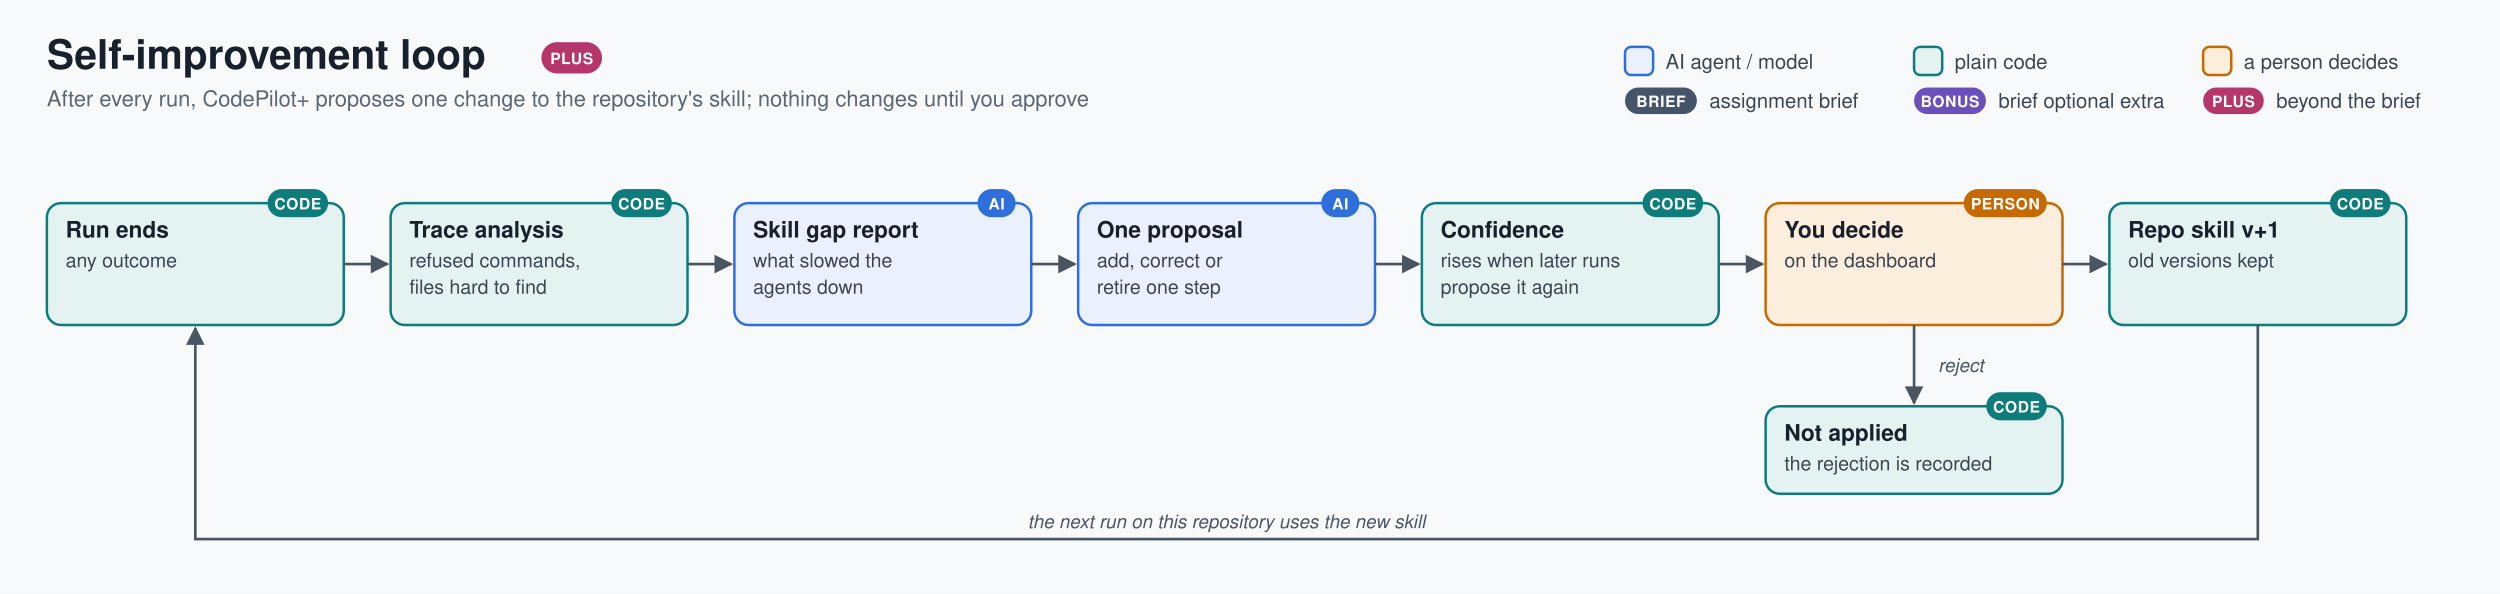
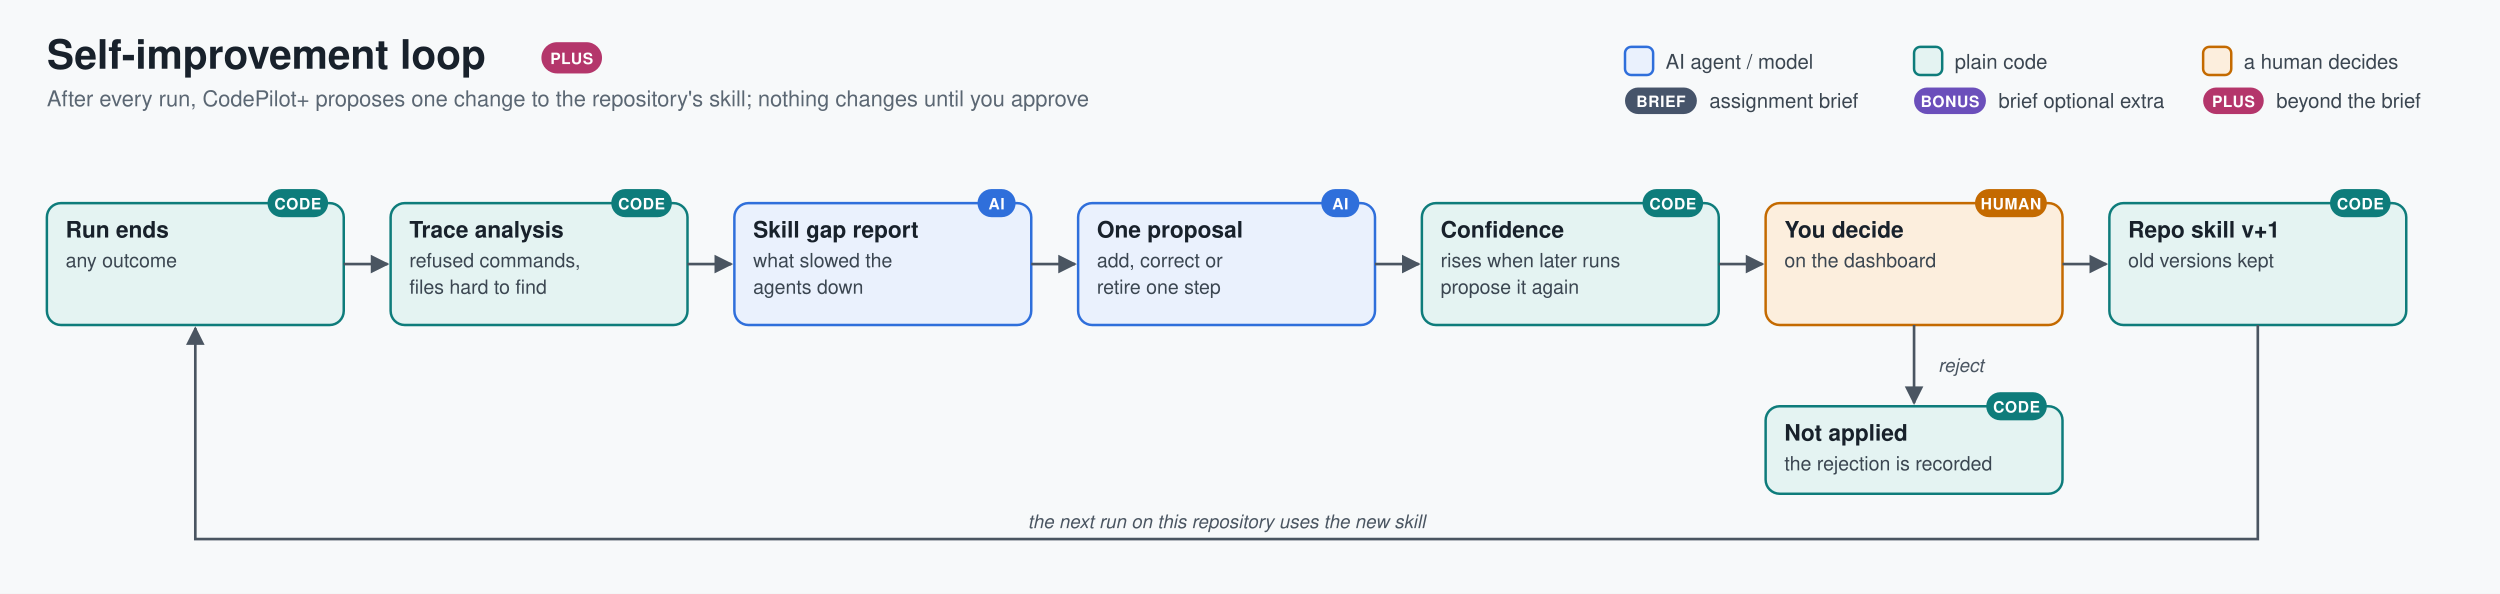
<svg xmlns="http://www.w3.org/2000/svg" viewBox="0 0 1600 380" width="1600" height="380" font-family="-apple-system, 'Segoe UI', Helvetica, Arial, sans-serif">
  <defs>
    <marker id="ah" viewBox="0 0 10 10" refX="9" refY="5" markerWidth="7" markerHeight="7" orient="auto-start-reverse">
      <path d="M0,0 L10,5 L0,10 z" fill="#4A5561" />
    </marker>
    <style>
.h1{font-size:26px;font-weight:700;fill:#18212B} .sub{font-size:14px;fill:#5B6773}
.t{font-size:14.5px;font-weight:650;fill:#18212B} .s{font-size:12.5px;fill:#3B4651}
.f{font-size:13.5px;font-weight:650;fill:#5B6773} .tag{font-size:10px;font-weight:700;fill:#fff;letter-spacing:.04em}
.al{font-size:12px;fill:#4A5561;font-style:italic} .lg{font-size:13px;fill:#3B4651}
</style>
  </defs>
  <rect width="1600" height="380" fill="#F7F9FA" />
  <text x="30" y="44" class="h1">Self-improvement loop</text>
  <rect x="346.5" y="27" width="38.8" height="20" rx="10" fill="#B4366B" />
  <text x="365.9" y="41" class="tag" text-anchor="middle">PLUS</text>
  <text x="30" y="68" class="sub">After every run, CodePilot+ proposes one change to the repository's skill; nothing changes until you approve</text>
  <rect x="1040" y="30" width="18" height="18" rx="4" fill="#EAF1FD" stroke="#2F6FDB" stroke-width="1.6" />
  <text x="1066" y="44" class="lg">AI agent / model</text>
  <rect x="1225" y="30" width="18" height="18" rx="4" fill="#E4F3F2" stroke="#0E7C7B" stroke-width="1.6" />
  <text x="1251" y="44" class="lg">plain code</text>
  <rect x="1410" y="30" width="18" height="18" rx="4" fill="#FCEEDD" stroke="#C46A00" stroke-width="1.6" />
-   <text x="1436" y="44" class="lg">a person decides</text>
+   <text x="1436" y="44" class="lg">a human decides</text>
  <rect x="1040" y="56" width="46.0" height="17" rx="8.5" fill="#46546A" />
  <text x="1063.0" y="68.5" class="tag" text-anchor="middle">BRIEF</text>
  <text x="1094.0" y="69" class="lg">assignment brief</text>
  <rect x="1225" y="56" width="46.0" height="17" rx="8.5" fill="#6B4FBB" />
  <text x="1248.0" y="68.5" class="tag" text-anchor="middle">BONUS</text>
  <text x="1279.0" y="69" class="lg">brief optional extra</text>
  <rect x="1410" y="56" width="38.8" height="17" rx="8.5" fill="#B4366B" />
  <text x="1429.4" y="68.5" class="tag" text-anchor="middle">PLUS</text>
  <text x="1456.8" y="69" class="lg">beyond the brief</text>
  <rect x="30" y="130" width="190" height="78" rx="9" fill="#E4F3F2" stroke="#0E7C7B" stroke-width="1.6" />
  <text x="42" y="152" class="t">Run ends</text>
  <rect x="171.2" y="121" width="38.8" height="18" rx="9" fill="#0E7C7B" />
  <text x="190.6" y="134" class="tag" text-anchor="middle">CODE</text>
  <text x="42" y="171" class="s">any outcome</text>
  <rect x="250" y="130" width="190" height="78" rx="9" fill="#E4F3F2" stroke="#0E7C7B" stroke-width="1.6" />
  <text x="262" y="152" class="t">Trace analysis</text>
  <rect x="391.2" y="121" width="38.8" height="18" rx="9" fill="#0E7C7B" />
  <text x="410.6" y="134" class="tag" text-anchor="middle">CODE</text>
  <text x="262" y="171" class="s">refused commands,</text>
  <text x="262" y="188" class="s">files hard to find</text>
  <rect x="470" y="130" width="190" height="78" rx="9" fill="#EAF1FD" stroke="#2F6FDB" stroke-width="1.6" />
  <text x="482" y="152" class="t">Skill gap report</text>
  <rect x="625.6" y="121" width="24.4" height="18" rx="9" fill="#2F6FDB" />
  <text x="637.8" y="134" class="tag" text-anchor="middle">AI</text>
  <text x="482" y="171" class="s">what slowed the</text>
  <text x="482" y="188" class="s">agents down</text>
  <rect x="690" y="130" width="190" height="78" rx="9" fill="#EAF1FD" stroke="#2F6FDB" stroke-width="1.6" />
  <text x="702" y="152" class="t">One proposal</text>
  <rect x="845.6" y="121" width="24.4" height="18" rx="9" fill="#2F6FDB" />
  <text x="857.8" y="134" class="tag" text-anchor="middle">AI</text>
  <text x="702" y="171" class="s">add, correct or</text>
  <text x="702" y="188" class="s">retire one step</text>
  <rect x="910" y="130" width="190" height="78" rx="9" fill="#E4F3F2" stroke="#0E7C7B" stroke-width="1.6" />
  <text x="922" y="152" class="t">Confidence</text>
  <rect x="1051.2" y="121" width="38.8" height="18" rx="9" fill="#0E7C7B" />
  <text x="1070.6" y="134" class="tag" text-anchor="middle">CODE</text>
  <text x="922" y="171" class="s">rises when later runs</text>
  <text x="922" y="188" class="s">propose it again</text>
  <rect x="1130" y="130" width="190" height="78" rx="9" fill="#FCEEDD" stroke="#C46A00" stroke-width="1.6" />
  <text x="1142" y="152" class="t">You decide</text>
-   <rect x="1256.8" y="121" width="53.2" height="18" rx="9" fill="#C46A00" />
-   <text x="1283.4" y="134" class="tag" text-anchor="middle">PERSON</text>
+   <rect x="1264.0" y="121" width="46.0" height="18" rx="9" fill="#C46A00" />
+   <text x="1287.0" y="134" class="tag" text-anchor="middle">HUMAN</text>
  <text x="1142" y="171" class="s">on the dashboard</text>
  <rect x="1350" y="130" width="190" height="78" rx="9" fill="#E4F3F2" stroke="#0E7C7B" stroke-width="1.6" />
  <text x="1362" y="152" class="t">Repo skill v+1</text>
  <rect x="1491.2" y="121" width="38.8" height="18" rx="9" fill="#0E7C7B" />
  <text x="1510.6" y="134" class="tag" text-anchor="middle">CODE</text>
  <text x="1362" y="171" class="s">old versions kept</text>
  <path d="M 220,169 L 248,169" fill="none" stroke="#4A5561" stroke-width="1.7" marker-end="url(#ah)" />
  <path d="M 440,169 L 468,169" fill="none" stroke="#4A5561" stroke-width="1.7" marker-end="url(#ah)" />
  <path d="M 660,169 L 688,169" fill="none" stroke="#4A5561" stroke-width="1.7" marker-end="url(#ah)" />
  <path d="M 880,169 L 908,169" fill="none" stroke="#4A5561" stroke-width="1.7" marker-end="url(#ah)" />
  <path d="M 1100,169 L 1128,169" fill="none" stroke="#4A5561" stroke-width="1.7" marker-end="url(#ah)" />
  <path d="M 1320,169 L 1348,169" fill="none" stroke="#4A5561" stroke-width="1.7" marker-end="url(#ah)" />
  <rect x="1130" y="260" width="190" height="56" rx="9" fill="#E4F3F2" stroke="#0E7C7B" stroke-width="1.6" />
  <text x="1142" y="282" class="t">Not applied</text>
  <rect x="1271.2" y="251" width="38.8" height="18" rx="9" fill="#0E7C7B" />
  <text x="1290.6" y="264" class="tag" text-anchor="middle">CODE</text>
  <text x="1142" y="301" class="s">the rejection is recorded</text>
  <path d="M 1225,208 L 1225,258" fill="none" stroke="#4A5561" stroke-width="1.7" marker-end="url(#ah)" />
  <text x="1255" y="238" class="al" text-anchor="middle">reject</text>
  <path d="M 1445,208 L 1445,345 L 125,345 L 125,210" fill="none" stroke="#4A5561" stroke-width="1.7" marker-end="url(#ah)" />
  <text x="785" y="338" class="al" text-anchor="middle">the next run on this repository uses the new skill</text>
</svg>
